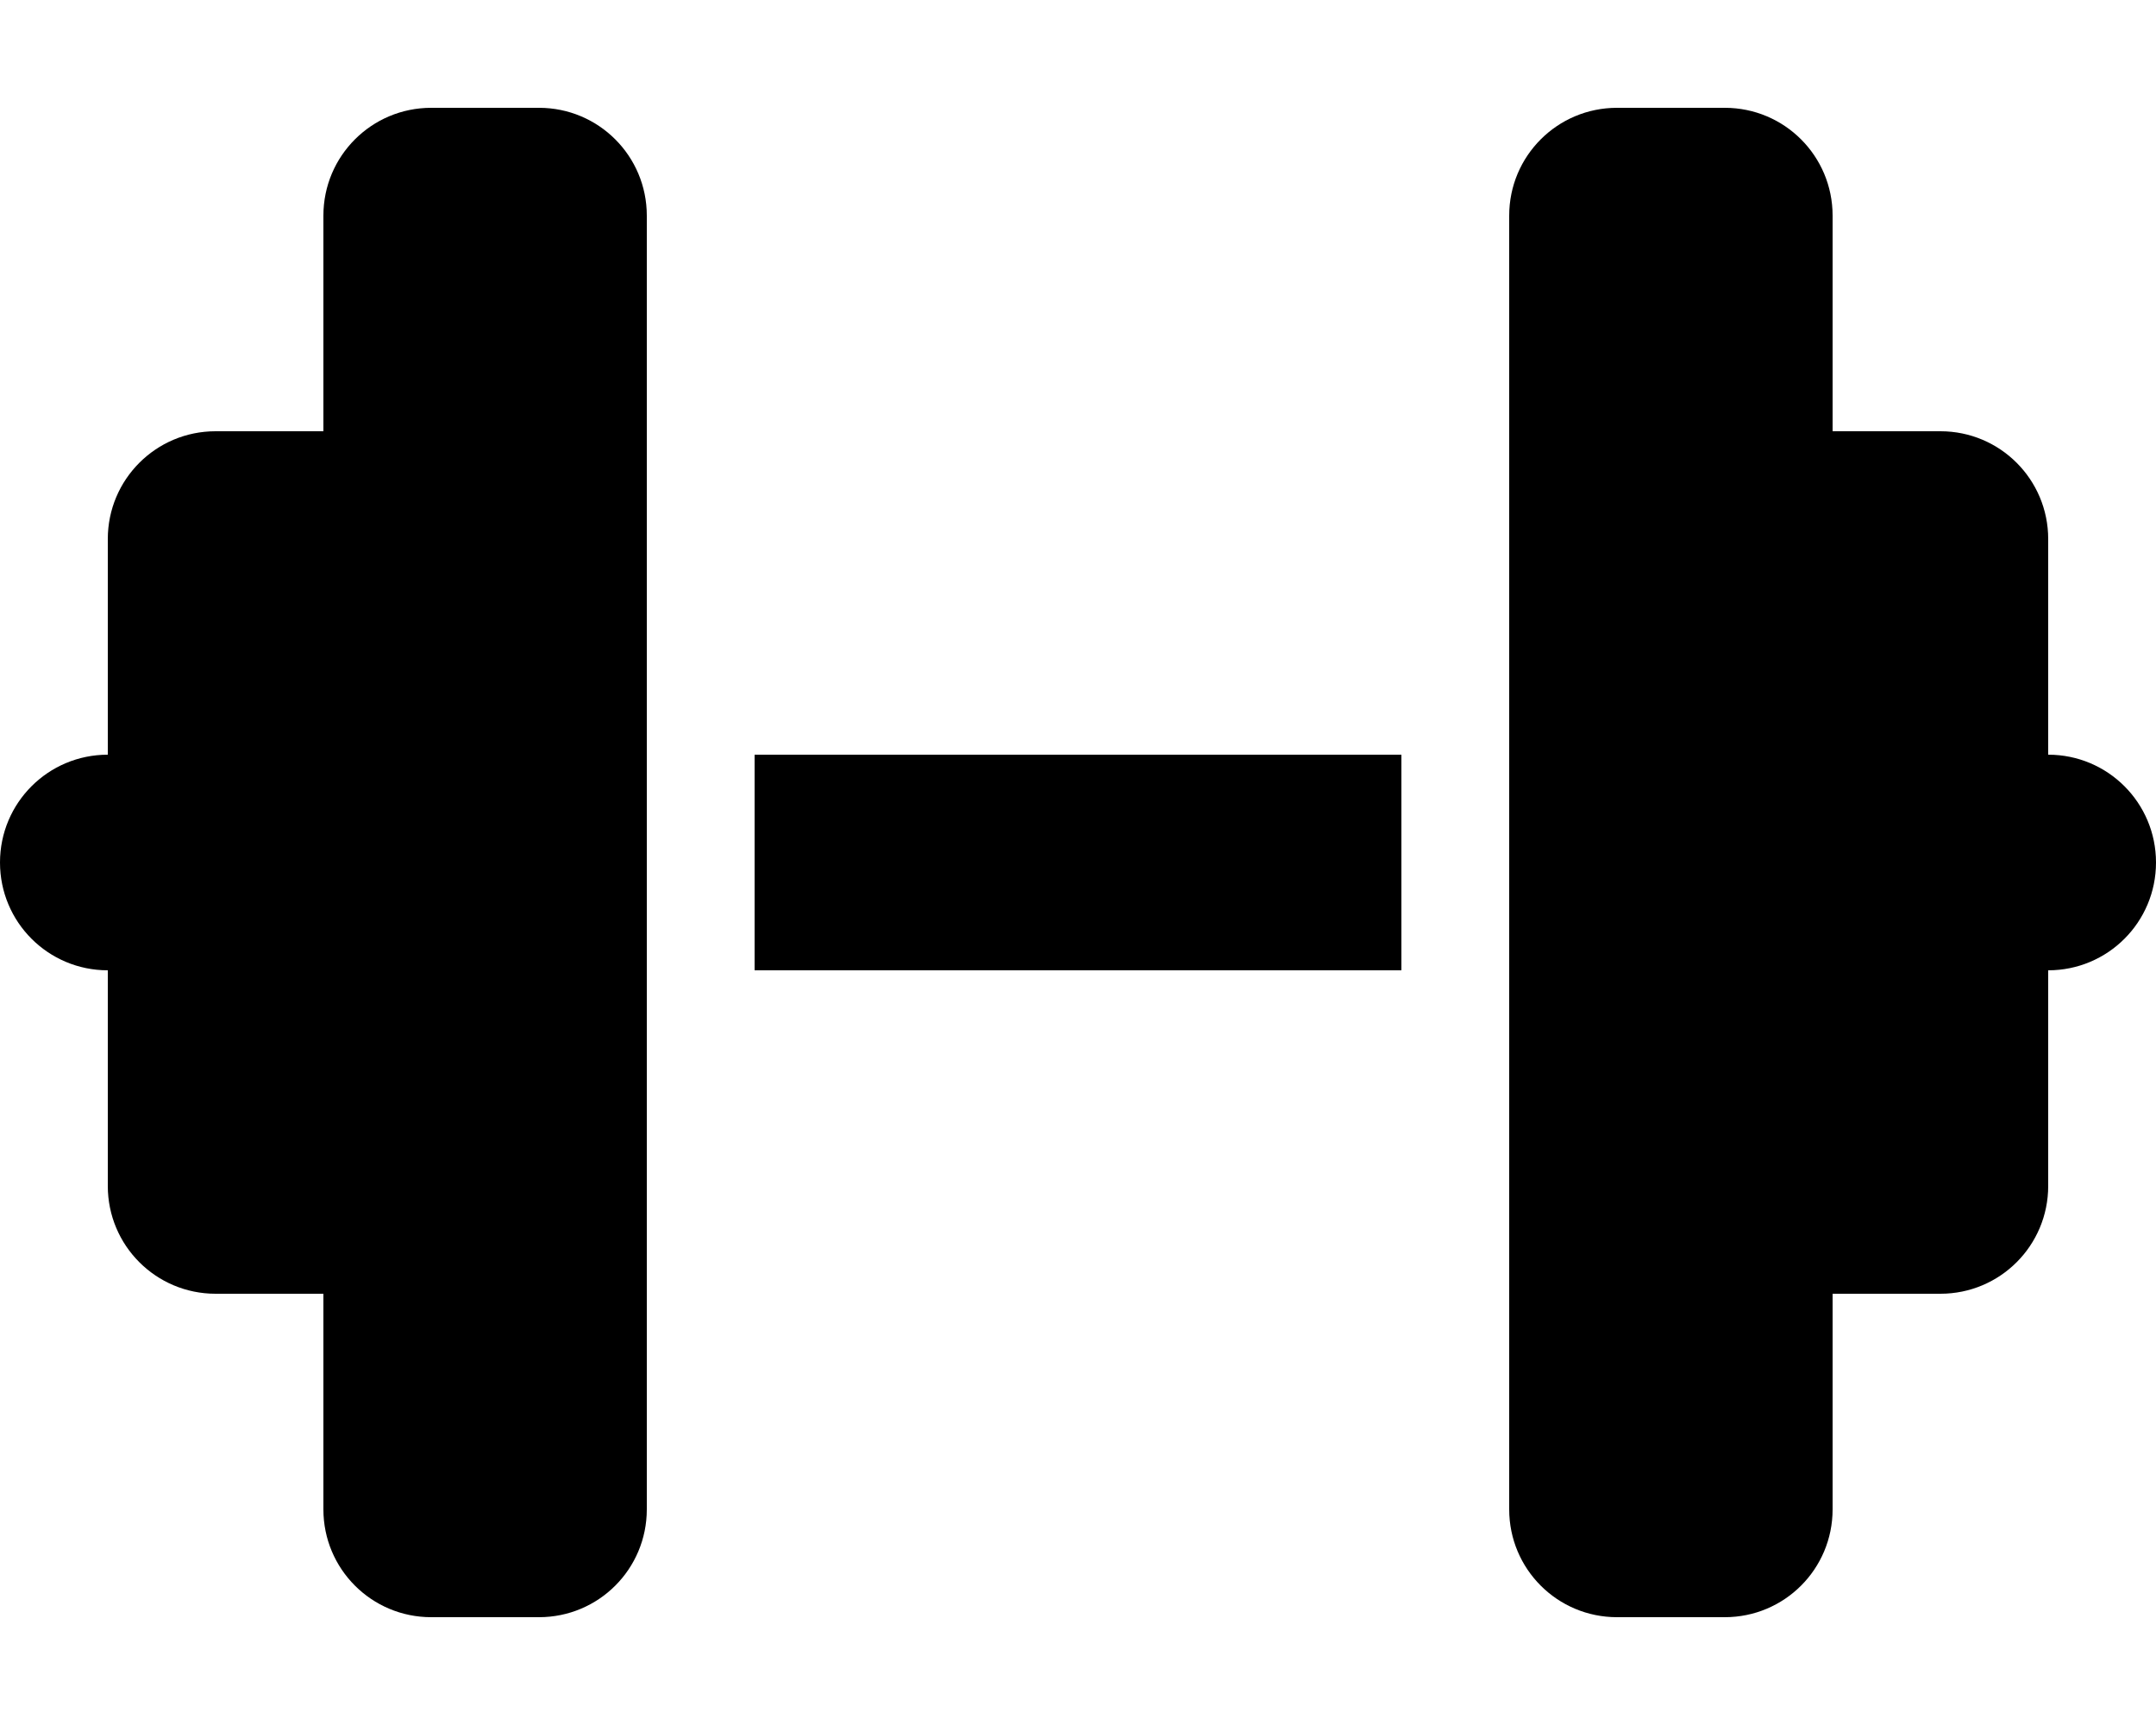
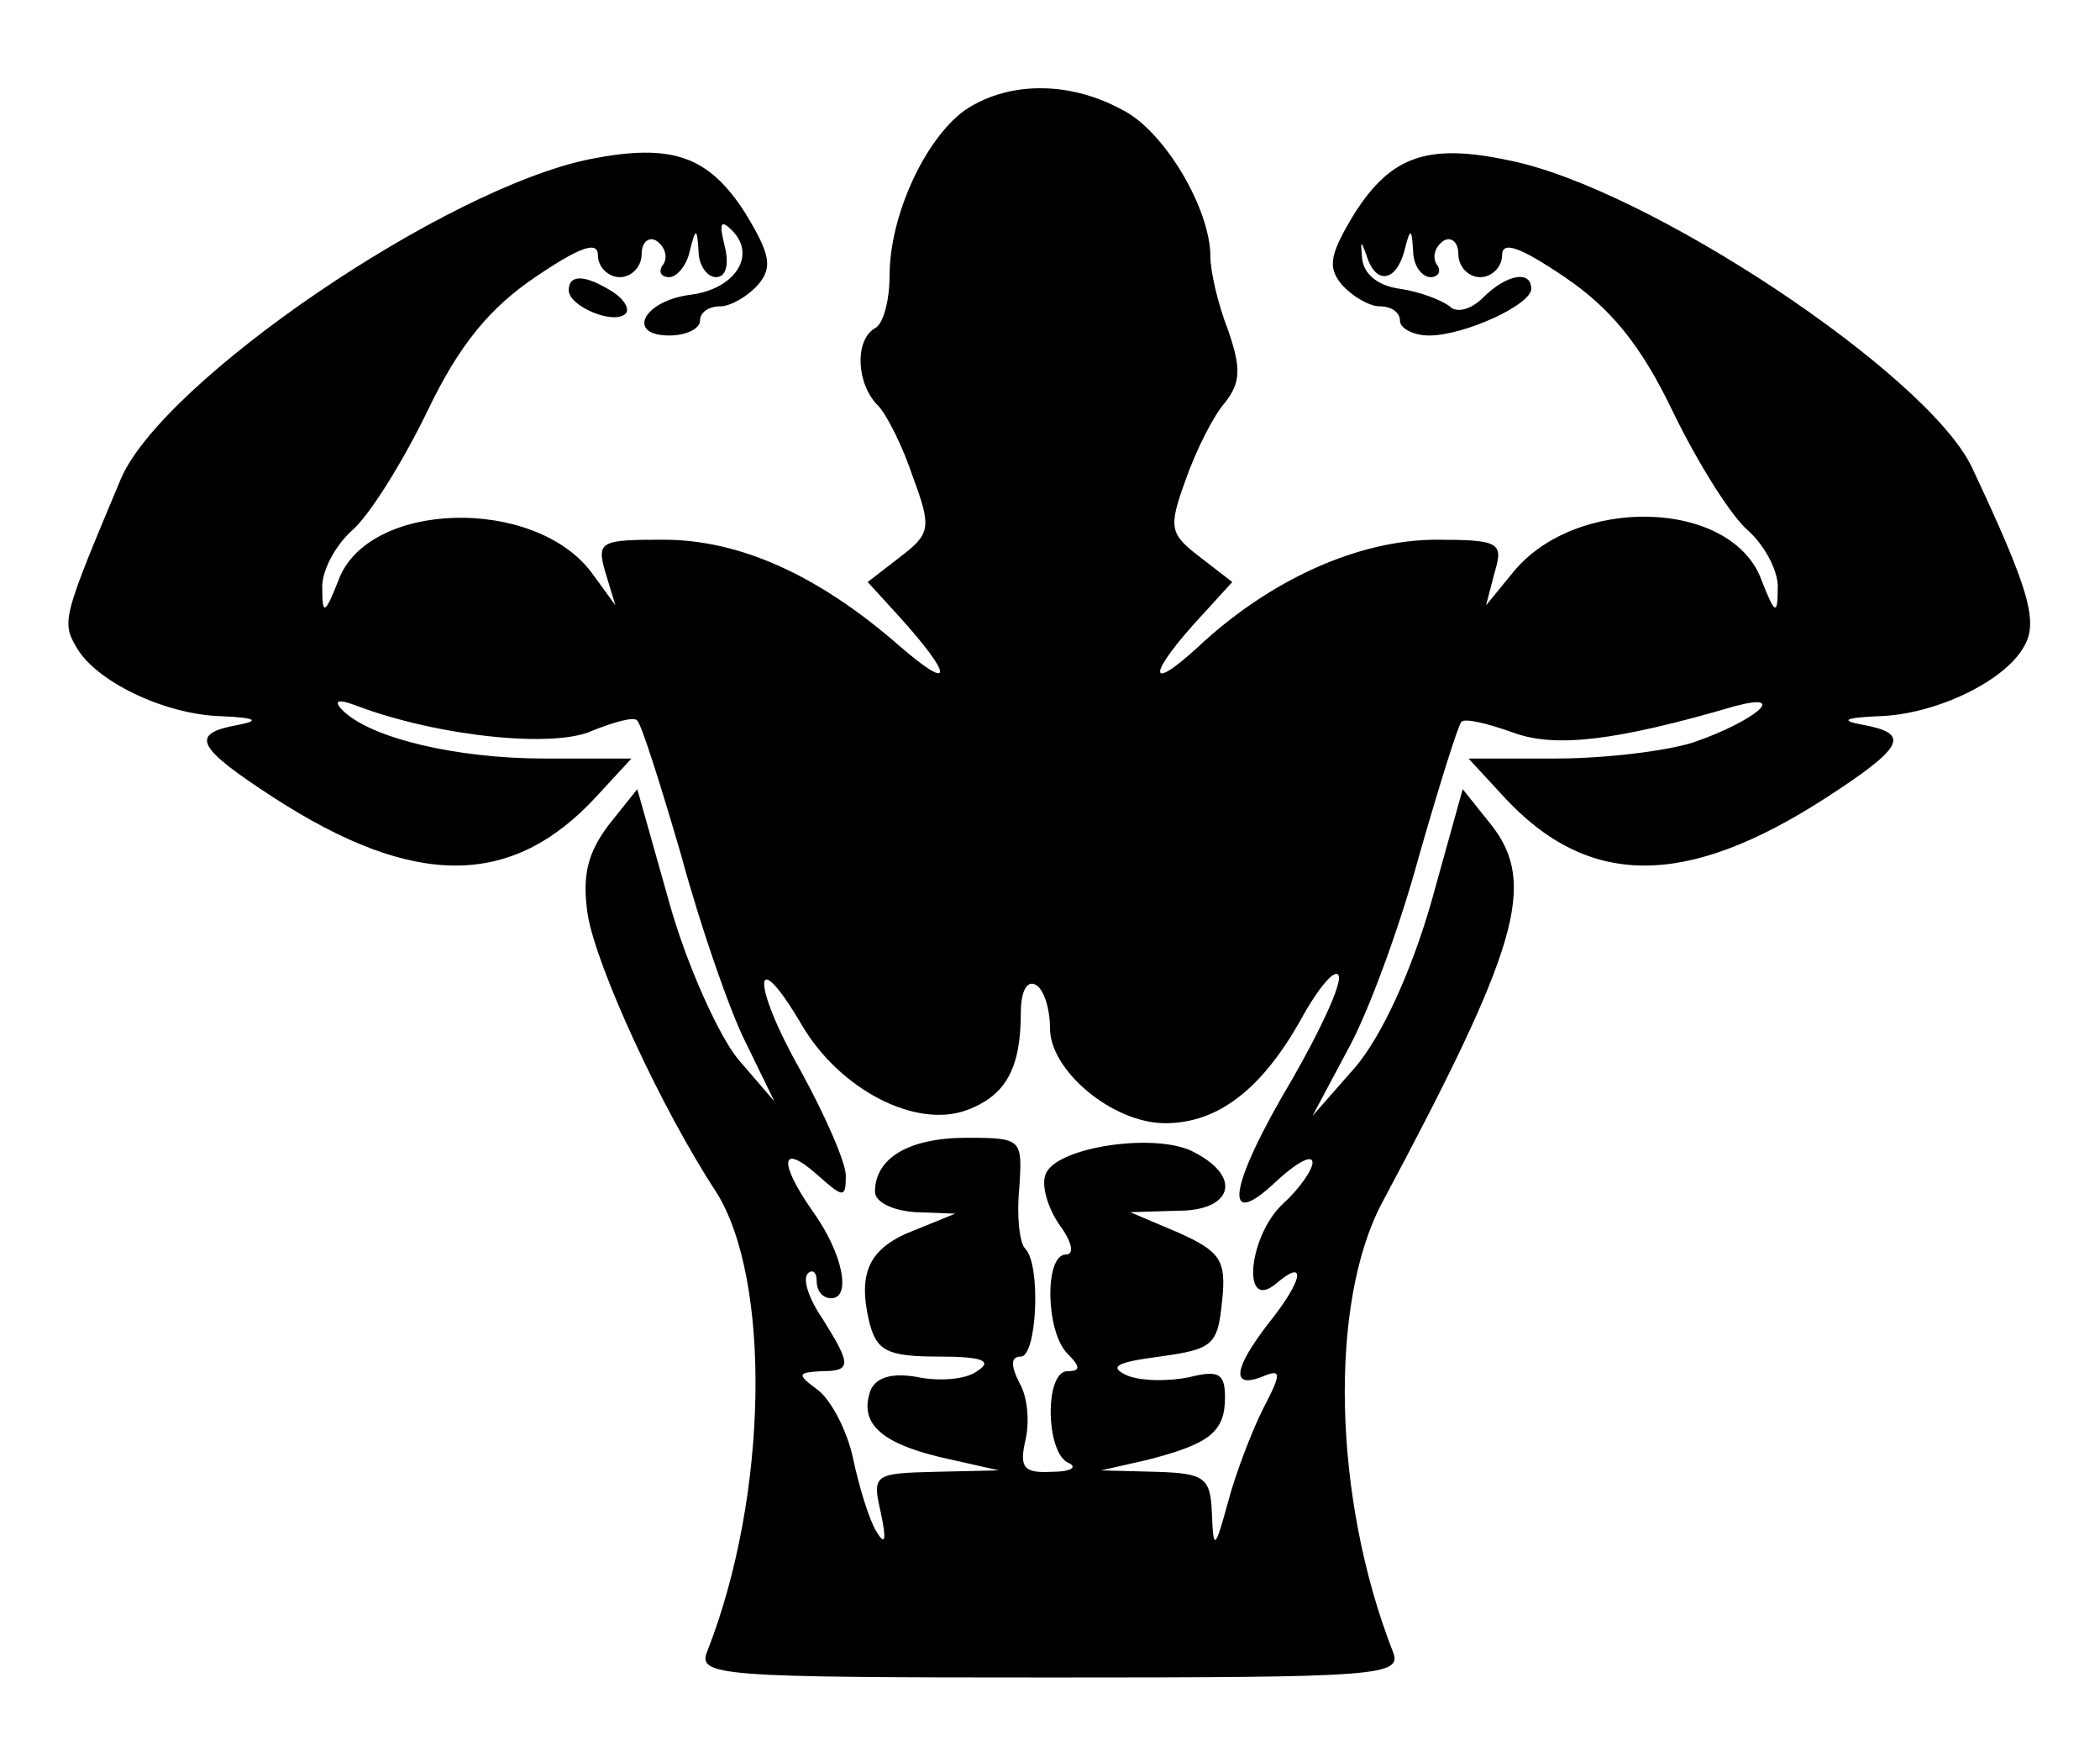
- <svg xmlns="http://www.w3.org/2000/svg" viewBox="0 0 640 512">
-   <path d="M96 64c0-17.7 14.3-32 32-32h32c17.7 0 32 14.3 32 32V224v64V448c0 17.7-14.3 32-32 32H128c-17.7 0-32-14.3-32-32V384H64c-17.7 0-32-14.3-32-32V288c-17.7 0-32-14.3-32-32s14.3-32 32-32V160c0-17.7 14.3-32 32-32H96V64zm448 0v64h32c17.7 0 32 14.3 32 32v64c17.7 0 32 14.3 32 32s-14.3 32-32 32v64c0 17.7-14.3 32-32 32H544v64c0 17.7-14.3 32-32 32H480c-17.7 0-32-14.3-32-32V288 224 64c0-17.7 14.3-32 32-32h32c17.7 0 32 14.3 32 32zM416 224v64H224V224H416z" />
+ <svg xmlns="http://www.w3.org/2000/svg" version="1.0" width="144pt" height="120pt" viewBox="0 0 144 120" preserveAspectRatio="xMidYMid meet">
+   <g transform="translate(0,120) scale(0.1,-0.1)" fill="#000000" stroke="none">
+     <path d="M661 1124 c-27 -20 -51 -72 -51 -113 0 -16 -4 -33 -10 -36 -14 -8 -13 -38 2 -53 6 -6 17 -28 24 -49 13 -35 12 -39 -9 -55 l-22 -17 21 -23 c38 -42 38 -53 1 -21 -56 49 -110 73 -162 73 -43 0 -46 -1 -40 -22 l7 -23 -16 22 c-39 53 -154 50 -174 -5 -9 -23 -11 -24 -11 -6 -1 11 8 29 20 40 12 10 35 47 52 82 22 46 43 71 74 92 31 21 43 25 43 15 0 -8 7 -15 15 -15 8 0 15 7 15 16 0 8 5 12 10 9 6 -4 8 -11 5 -16 -4 -5 -2 -9 4 -9 5 0 12 8 14 18 4 16 5 16 6 0 0 -10 6 -18 12 -18 7 0 9 9 6 21 -4 16 -3 19 5 11 17 -17 2 -40 -28 -44 -33 -4 -45 -28 -15 -28 12 0 21 5 21 10 0 6 6 10 14 10 7 0 19 7 26 15 10 12 8 21 -9 49 -25 39 -50 48 -106 37 -100 -20 -293 -152 -322 -219 -39 -93 -41 -98 -31 -115 13 -24 61 -47 100 -48 23 -1 27 -3 11 -6 -33 -6 -29 -15 25 -50 96 -62 163 -62 221 1 l24 26 -60 0 c-60 0 -119 14 -138 33 -7 7 -3 8 10 3 56 -21 135 -29 161 -17 15 6 29 10 31 7 3 -3 16 -44 30 -92 13 -48 33 -106 44 -128 l20 -41 -25 29 c-13 16 -35 64 -47 107 l-22 78 -20 -25 c-14 -19 -18 -34 -14 -61 6 -36 50 -132 88 -190 38 -60 36 -208 -6 -315 -7 -17 8 -18 235 -18 227 0 242 1 235 18 -41 105 -44 239 -7 308 93 174 106 218 75 258 l-20 25 -22 -79 c-14 -48 -34 -91 -52 -112 l-29 -33 24 45 c14 25 36 85 49 133 14 49 27 90 29 92 2 3 18 -1 35 -7 29 -11 71 -6 153 18 38 10 12 -11 -29 -25 -19 -6 -61 -11 -94 -11 l-60 0 24 -26 c58 -63 125 -63 221 -1 54 35 58 44 26 50 -17 3 -13 5 10 6 39 1 87 24 100 48 10 17 3 40 -36 123 -31 64 -222 191 -317 210 -56 12 -81 3 -106 -36 -17 -28 -19 -37 -9 -49 7 -8 19 -15 26 -15 8 0 14 -4 14 -10 0 -5 9 -10 20 -10 24 0 70 21 70 32 0 13 -17 10 -33 -6 -8 -8 -18 -11 -23 -6 -5 4 -20 10 -34 12 -15 2 -25 10 -26 21 -1 12 -1 13 3 2 6 -20 20 -19 26 3 4 16 5 16 6 0 0 -10 6 -18 12 -18 5 0 8 4 4 9 -3 5 -1 12 5 16 5 3 10 -1 10 -9 0 -9 7 -16 15 -16 8 0 15 7 15 15 0 10 12 6 43 -15 31 -21 52 -46 74 -92 17 -35 40 -72 52 -82 12 -11 21 -29 20 -40 0 -18 -2 -17 -11 6 -20 56 -128 59 -171 5 l-18 -22 6 23 c6 20 3 22 -40 22 -53 0 -114 -27 -164 -74 -35 -32 -34 -18 3 22 l21 23 -22 17 c-21 16 -22 20 -10 53 7 20 19 44 27 53 11 14 11 24 2 50 -7 18 -12 40 -12 50 0 33 -32 87 -61 101 -37 20 -79 19 -108 -1z m225 -664 c-44 -74 -48 -105 -11 -70 14 13 25 19 25 13 0 -5 -9 -18 -20 -28 -24 -22 -29 -75 -5 -55 21 18 19 3 -5 -27 -24 -31 -26 -45 -5 -37 14 6 14 3 1 -22 -8 -16 -19 -45 -24 -64 -9 -33 -10 -33 -11 -7 -1 24 -5 27 -38 28 l-38 1 31 7 c43 11 54 19 54 43 0 16 -4 19 -24 14 -14 -3 -33 -3 -43 1 -13 6 -8 9 22 13 37 5 40 8 43 38 3 28 -1 34 -30 47 l-33 14 33 1 c37 0 44 23 11 40 -25 14 -95 4 -102 -15 -3 -7 1 -22 9 -34 9 -12 11 -21 5 -21 -15 0 -14 -53 1 -68 9 -9 9 -12 0 -12 -16 0 -15 -57 1 -63 6 -3 1 -6 -12 -6 -19 -1 -22 3 -18 21 3 12 2 30 -4 40 -6 12 -6 18 1 18 11 0 14 63 3 74 -4 4 -6 23 -4 42 2 33 2 34 -36 34 -40 0 -63 -14 -63 -37 0 -7 12 -13 28 -14 l27 -1 -27 -11 c-32 -12 -40 -29 -32 -63 5 -20 12 -24 48 -24 30 0 37 -3 26 -10 -8 -6 -27 -7 -41 -4 -17 3 -28 0 -32 -9 -8 -22 6 -36 48 -46 l40 -9 -44 -1 c-42 -1 -43 -2 -37 -28 4 -19 3 -23 -3 -13 -5 8 -12 31 -16 50 -4 19 -15 40 -24 47 -15 11 -14 12 2 13 21 0 21 4 1 36 -9 13 -14 27 -10 31 3 3 6 1 6 -5 0 -7 4 -12 10 -12 14 0 8 31 -13 60 -23 33 -22 47 3 25 18 -16 20 -17 20 -1 0 9 -14 41 -31 72 -34 60 -33 89 1 31 26 -44 78 -71 113 -58 27 10 37 29 37 67 0 14 4 22 10 19 6 -3 10 -17 10 -30 0 -29 43 -65 79 -65 36 0 66 23 93 71 12 22 24 36 26 30 2 -6 -13 -38 -32 -71z" />
+     <path d="M390 1001 c0 -11 31 -24 39 -16 3 3 -1 10 -9 15 -19 12 -30 12 -30 1z" />
+   </g>
</svg>
